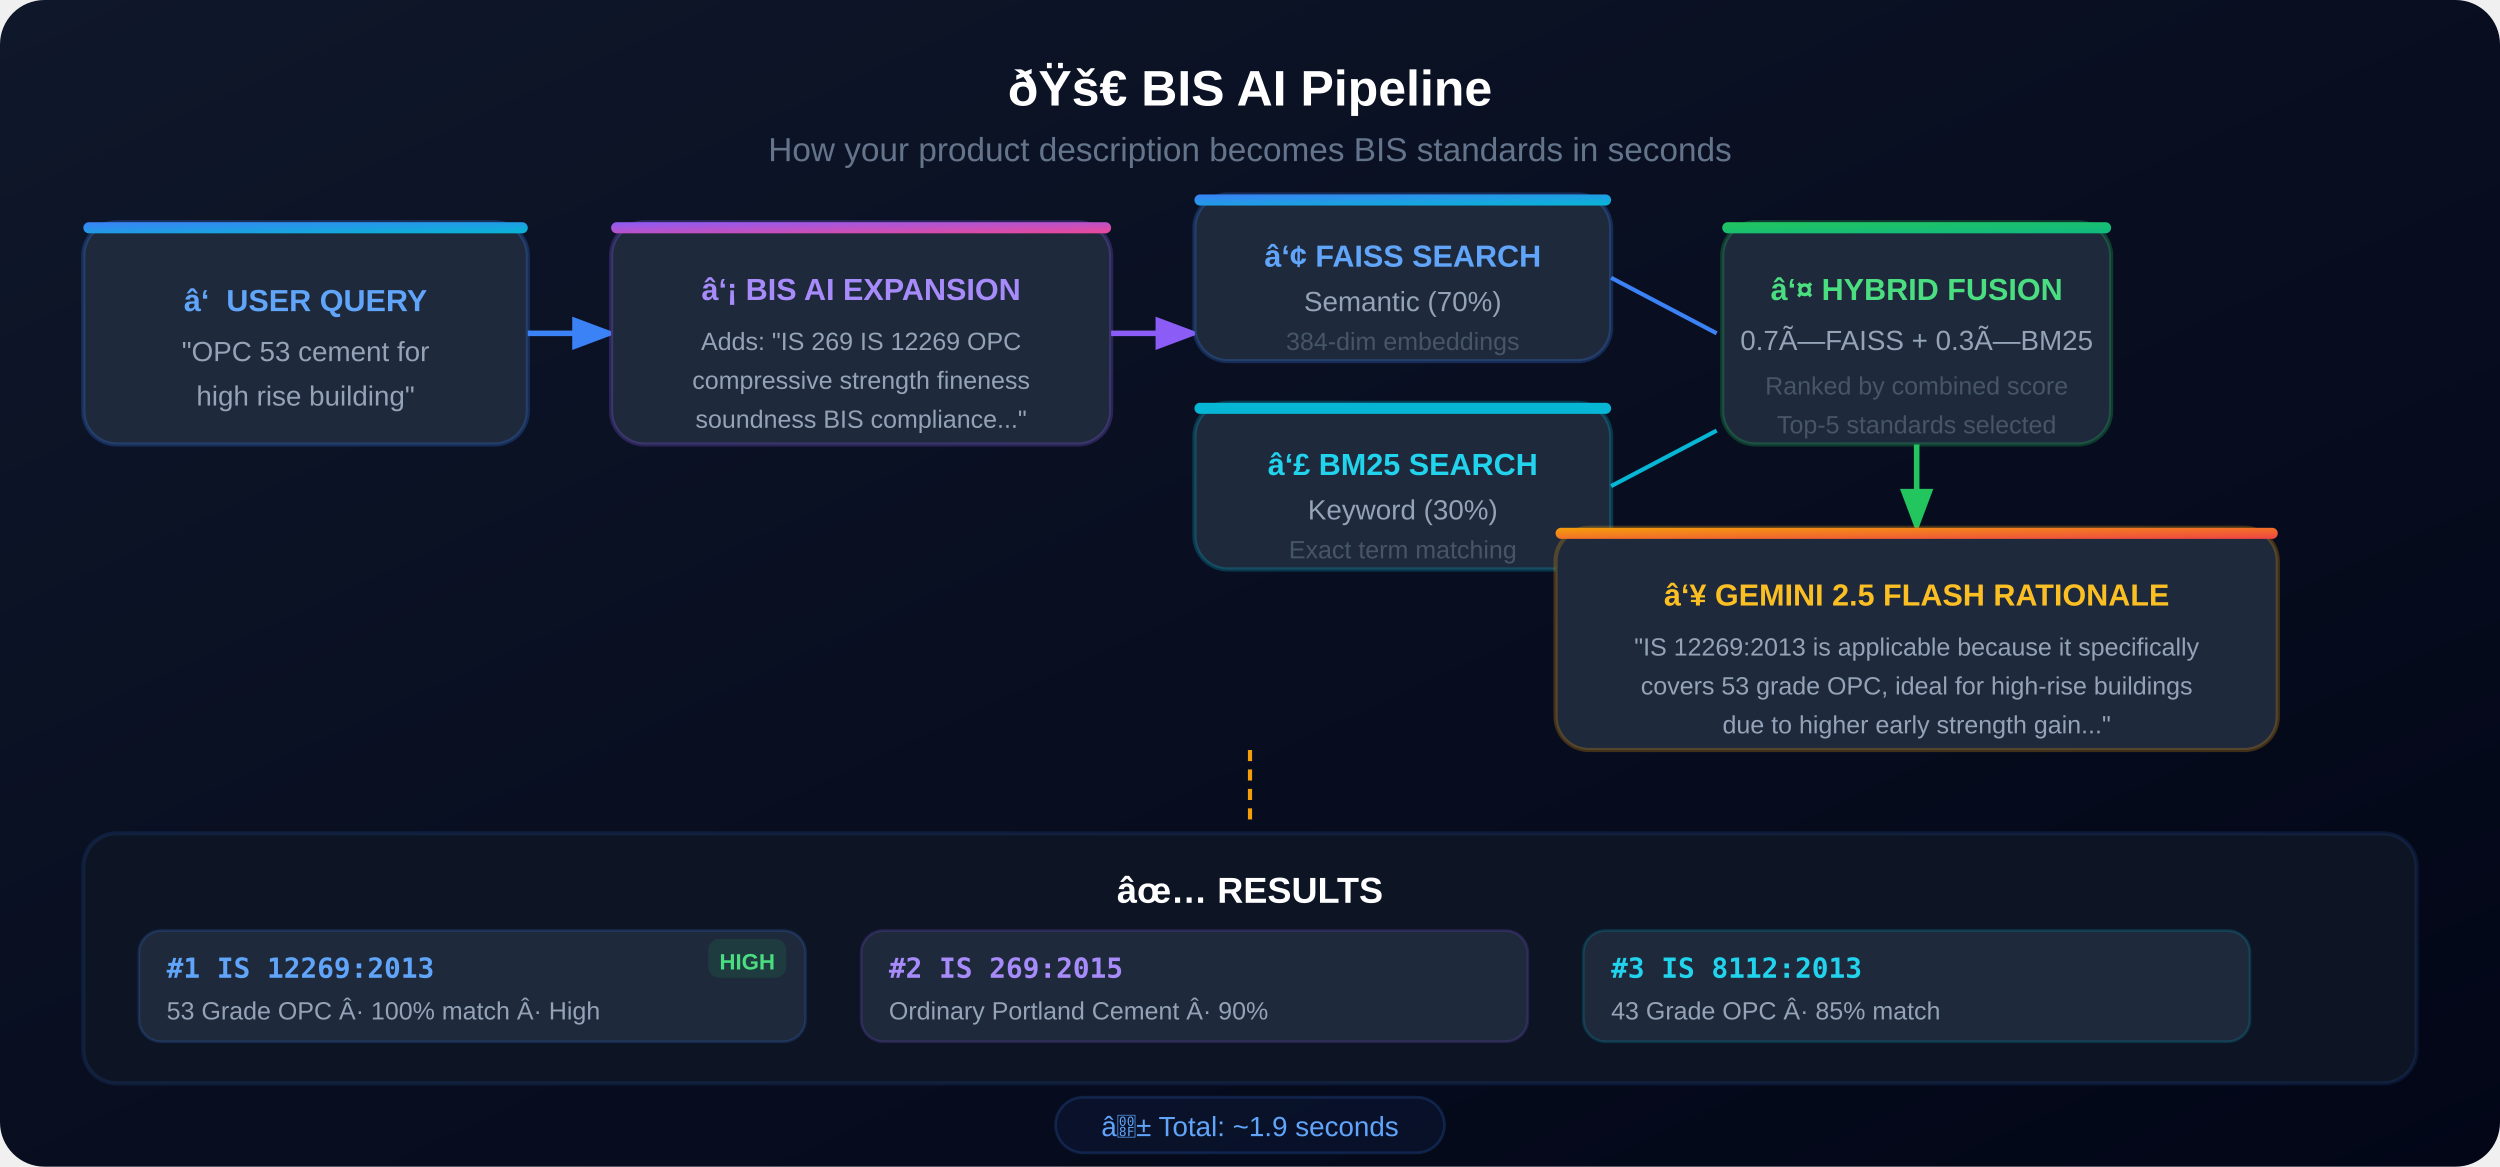
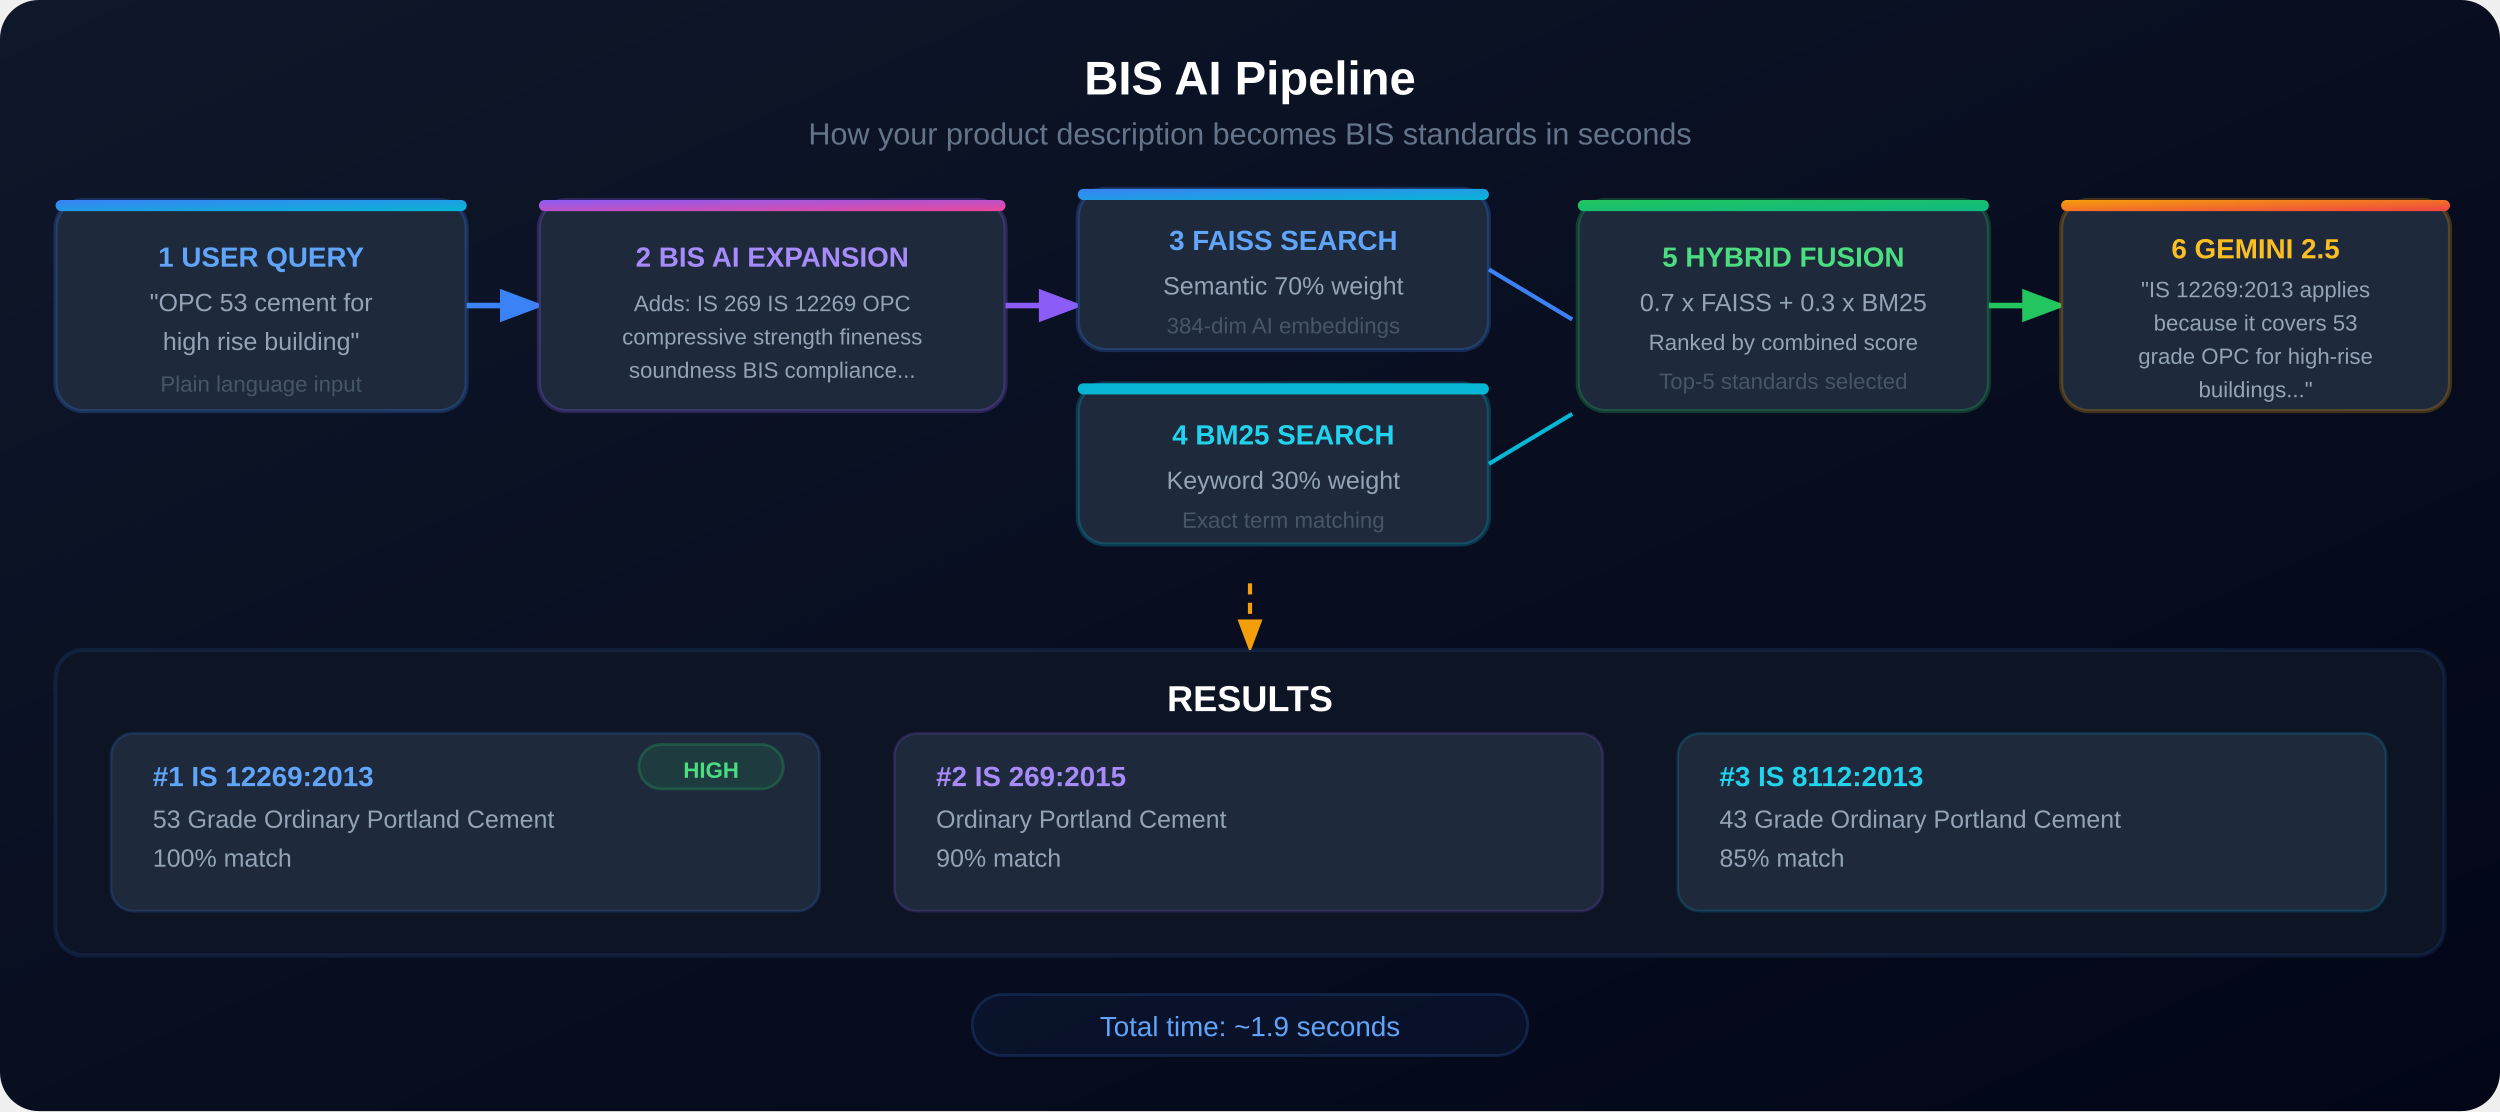
- <svg xmlns="http://www.w3.org/2000/svg" width="900" height="420" viewBox="0 0 900 420">
+ <svg xmlns="http://www.w3.org/2000/svg" width="900" height="400" viewBox="0 0 900 400">
  <defs>
-     <linearGradient id="bg2" x1="0%" y1="0%" x2="100%" y2="100%">
-       <stop offset="0%" style="stop-color:#0f172a" />
-       <stop offset="100%" style="stop-color:#020617" />
+     <linearGradient id="bg" x1="0" y1="0" x2="1" y2="1">
+       <stop offset="0%" stop-color="#0f172a" />
+       <stop offset="100%" stop-color="#020617" />
    </linearGradient>
-     <linearGradient id="blue" x1="0%" y1="0%" x2="100%" y2="100%">
-       <stop offset="0%" style="stop-color:#3b82f6" />
-       <stop offset="100%" style="stop-color:#06b6d4" />
+     <linearGradient id="blue" x1="0" y1="0" x2="1" y2="1">
+       <stop offset="0%" stop-color="#3b82f6" />
+       <stop offset="100%" stop-color="#06b6d4" />
    </linearGradient>
-     <linearGradient id="purple" x1="0%" y1="0%" x2="100%" y2="100%">
-       <stop offset="0%" style="stop-color:#8b5cf6" />
-       <stop offset="100%" style="stop-color:#ec4899" />
+     <linearGradient id="purple" x1="0" y1="0" x2="1" y2="1">
+       <stop offset="0%" stop-color="#8b5cf6" />
+       <stop offset="100%" stop-color="#ec4899" />
    </linearGradient>
-     <linearGradient id="green" x1="0%" y1="0%" x2="100%" y2="100%">
-       <stop offset="0%" style="stop-color:#22c55e" />
-       <stop offset="100%" style="stop-color:#10b981" />
+     <linearGradient id="green" x1="0" y1="0" x2="1" y2="1">
+       <stop offset="0%" stop-color="#22c55e" />
+       <stop offset="100%" stop-color="#10b981" />
    </linearGradient>
-     <linearGradient id="orange" x1="0%" y1="0%" x2="100%" y2="100%">
-       <stop offset="0%" style="stop-color:#f59e0b" />
-       <stop offset="100%" style="stop-color:#ef4444" />
+     <linearGradient id="orange" x1="0" y1="0" x2="1" y2="1">
+       <stop offset="0%" stop-color="#f59e0b" />
+       <stop offset="100%" stop-color="#ef4444" />
    </linearGradient>
-   </defs>
-   <rect width="900" height="420" fill="url(#bg2)" rx="16" />
-   <text x="450" y="38" font-family="Arial, sans-serif" font-size="18" font-weight="900" fill="white" text-anchor="middle">ðŸš€ BIS AI Pipeline</text>
-   <text x="450" y="58" font-family="Arial, sans-serif" font-size="12" fill="#64748b" text-anchor="middle">How your product description becomes BIS standards in seconds</text>
-   <rect x="30" y="80" width="160" height="80" rx="12" fill="#1e293b" stroke="#3b82f640" stroke-width="1.5" />
-   <rect x="30" y="80" width="160" height="4" rx="2" fill="url(#blue)" />
-   <text x="110" y="112" font-family="Arial, sans-serif" font-size="11" font-weight="700" fill="#60a5fa" text-anchor="middle">â‘  USER QUERY</text>
-   <text x="110" y="130" font-family="Arial, sans-serif" font-size="10" fill="#94a3b8" text-anchor="middle">"OPC 53 cement for</text>
-   <text x="110" y="146" font-family="Arial, sans-serif" font-size="10" fill="#94a3b8" text-anchor="middle">high rise building"</text>
-   <line x1="190" y1="120" x2="218" y2="120" stroke="#3b82f6" stroke-width="2" marker-end="url(#arr)" />
-   <defs>
-     <marker id="arr" markerWidth="8" markerHeight="8" refX="6" refY="3" orient="auto">
+     <marker id="arrowBlue" markerWidth="8" markerHeight="8" refX="6" refY="3" orient="auto">
      <path d="M0,0 L0,6 L8,3 z" fill="#3b82f6" />
    </marker>
-     <marker id="arr2" markerWidth="8" markerHeight="8" refX="6" refY="3" orient="auto">
+     <marker id="arrowPurple" markerWidth="8" markerHeight="8" refX="6" refY="3" orient="auto">
      <path d="M0,0 L0,6 L8,3 z" fill="#8b5cf6" />
    </marker>
-     <marker id="arr3" markerWidth="8" markerHeight="8" refX="6" refY="3" orient="auto">
+     <marker id="arrowGreen" markerWidth="8" markerHeight="8" refX="6" refY="3" orient="auto">
      <path d="M0,0 L0,6 L8,3 z" fill="#22c55e" />
    </marker>
+     <marker id="arrowOrange" markerWidth="8" markerHeight="8" refX="6" refY="3" orient="auto">
+       <path d="M0,0 L0,6 L8,3 z" fill="#f59e0b" />
+     </marker>
  </defs>
-   <rect x="220" y="80" width="180" height="80" rx="12" fill="#1e293b" stroke="#8b5cf640" stroke-width="1.5" />
-   <rect x="220" y="80" width="180" height="4" rx="2" fill="url(#purple)" />
-   <text x="310" y="108" font-family="Arial, sans-serif" font-size="11" font-weight="700" fill="#a78bfa" text-anchor="middle">â‘¡ BIS AI EXPANSION</text>
-   <text x="310" y="126" font-family="Arial, sans-serif" font-size="9" fill="#94a3b8" text-anchor="middle">Adds: "IS 269 IS 12269 OPC</text>
-   <text x="310" y="140" font-family="Arial, sans-serif" font-size="9" fill="#94a3b8" text-anchor="middle">compressive strength fineness</text>
-   <text x="310" y="154" font-family="Arial, sans-serif" font-size="9" fill="#94a3b8" text-anchor="middle">soundness BIS compliance..."</text>
-   <line x1="400" y1="120" x2="428" y2="120" stroke="#8b5cf6" stroke-width="2" marker-end="url(#arr2)" />
-   <rect x="430" y="70" width="150" height="60" rx="12" fill="#1e293b" stroke="#3b82f640" stroke-width="1.5" />
-   <rect x="430" y="70" width="150" height="4" rx="2" fill="url(#blue)" />
-   <text x="505" y="96" font-family="Arial, sans-serif" font-size="11" font-weight="700" fill="#60a5fa" text-anchor="middle">â‘¢ FAISS SEARCH</text>
-   <text x="505" y="112" font-family="Arial, sans-serif" font-size="10" fill="#94a3b8" text-anchor="middle">Semantic (70%)</text>
-   <text x="505" y="126" font-family="Arial, sans-serif" font-size="9" fill="#475569" text-anchor="middle">384-dim embeddings</text>
-   <rect x="430" y="145" width="150" height="60" rx="12" fill="#1e293b" stroke="#06b6d440" stroke-width="1.5" />
-   <rect x="430" y="145" width="150" height="4" rx="2" fill="#06b6d4" />
-   <text x="505" y="171" font-family="Arial, sans-serif" font-size="11" font-weight="700" fill="#22d3ee" text-anchor="middle">â‘£ BM25 SEARCH</text>
-   <text x="505" y="187" font-family="Arial, sans-serif" font-size="10" fill="#94a3b8" text-anchor="middle">Keyword (30%)</text>
-   <text x="505" y="201" font-family="Arial, sans-serif" font-size="9" fill="#475569" text-anchor="middle">Exact term matching</text>
-   <line x1="580" y1="100" x2="618" y2="120" stroke="#3b82f6" stroke-width="1.5" />
-   <line x1="580" y1="175" x2="618" y2="155" stroke="#06b6d4" stroke-width="1.5" />
-   <rect x="620" y="80" width="140" height="80" rx="12" fill="#1e293b" stroke="#22c55e40" stroke-width="1.5" />
-   <rect x="620" y="80" width="140" height="4" rx="2" fill="url(#green)" />
-   <text x="690" y="108" font-family="Arial, sans-serif" font-size="11" font-weight="700" fill="#4ade80" text-anchor="middle">â‘¤ HYBRID FUSION</text>
-   <text x="690" y="126" font-family="Arial, sans-serif" font-size="10" fill="#94a3b8" text-anchor="middle">0.7Ã—FAISS + 0.3Ã—BM25</text>
-   <text x="690" y="142" font-family="Arial, sans-serif" font-size="9" fill="#475569" text-anchor="middle">Ranked by combined score</text>
-   <text x="690" y="156" font-family="Arial, sans-serif" font-size="9" fill="#475569" text-anchor="middle">Top-5 standards selected</text>
-   <line x1="690" y1="160" x2="690" y2="188" stroke="#22c55e" stroke-width="2" marker-end="url(#arr3)" />
-   <rect x="560" y="190" width="260" height="80" rx="12" fill="#1e293b" stroke="#f59e0b40" stroke-width="1.5" />
-   <rect x="560" y="190" width="260" height="4" rx="2" fill="url(#orange)" />
-   <text x="690" y="218" font-family="Arial, sans-serif" font-size="11" font-weight="700" fill="#fbbf24" text-anchor="middle">â‘¥ GEMINI 2.5 FLASH RATIONALE</text>
-   <text x="690" y="236" font-family="Arial, sans-serif" font-size="9" fill="#94a3b8" text-anchor="middle">"IS 12269:2013 is applicable because it specifically</text>
-   <text x="690" y="250" font-family="Arial, sans-serif" font-size="9" fill="#94a3b8" text-anchor="middle">covers 53 grade OPC, ideal for high-rise buildings</text>
-   <text x="690" y="264" font-family="Arial, sans-serif" font-size="9" fill="#94a3b8" text-anchor="middle">due to higher early strength gain..."</text>
-   <rect x="30" y="300" width="840" height="90" rx="12" fill="#0d1424" stroke="#3b82f620" stroke-width="1.5" />
-   <text x="450" y="325" font-family="Arial, sans-serif" font-size="13" font-weight="900" fill="white" text-anchor="middle">âœ… RESULTS</text>
-   <rect x="50" y="335" width="240" height="40" rx="8" fill="#1e293b" stroke="#3b82f630" stroke-width="1" />
-   <text x="60" y="352" font-family="monospace" font-size="10" font-weight="700" fill="#60a5fa">#1  IS 12269:2013</text>
-   <text x="60" y="367" font-family="Arial, sans-serif" font-size="9" fill="#94a3b8">53 Grade OPC Â· 100% match Â· High</text>
-   <rect x="255" y="338" width="28" height="14" rx="4" fill="#22c55e20" />
-   <text x="269" y="349" font-family="Arial, sans-serif" font-size="8" font-weight="700" fill="#4ade80" text-anchor="middle">HIGH</text>
-   <rect x="310" y="335" width="240" height="40" rx="8" fill="#1e293b" stroke="#8b5cf630" stroke-width="1" />
-   <text x="320" y="352" font-family="monospace" font-size="10" font-weight="700" fill="#a78bfa">#2  IS 269:2015</text>
-   <text x="320" y="367" font-family="Arial, sans-serif" font-size="9" fill="#94a3b8">Ordinary Portland Cement Â· 90%</text>
-   <rect x="570" y="335" width="240" height="40" rx="8" fill="#1e293b" stroke="#06b6d430" stroke-width="1" />
-   <text x="580" y="352" font-family="monospace" font-size="10" font-weight="700" fill="#22d3ee">#3  IS 8112:2013</text>
-   <text x="580" y="367" font-family="Arial, sans-serif" font-size="9" fill="#94a3b8">43 Grade OPC Â· 85% match</text>
-   <line x1="450" y1="270" x2="450" y2="298" stroke="#f59e0b" stroke-width="1.5" stroke-dasharray="4,3" />
-   <rect x="380" y="395" width="140" height="20" rx="10" fill="#3b82f610" stroke="#3b82f630" stroke-width="1" />
-   <text x="450" y="409" font-family="Arial, sans-serif" font-size="10" fill="#60a5fa" text-anchor="middle">â± Total: ~1.9 seconds</text>
+   <rect width="900" height="400" fill="url(#bg)" rx="14" />
+   <text x="450" y="34" font-family="Arial Black, Arial, sans-serif" font-size="17" font-weight="900" fill="white" text-anchor="middle">BIS AI Pipeline</text>
+   <text x="450" y="52" font-family="Arial, sans-serif" font-size="11" fill="#64748b" text-anchor="middle">How your product description becomes BIS standards in seconds</text>
+   <rect x="20" y="72" width="148" height="76" rx="10" fill="#1e293b" stroke="#3b82f640" stroke-width="1.5" />
+   <rect x="20" y="72" width="148" height="4" rx="2" fill="url(#blue)" />
+   <text x="94" y="96" font-family="Arial, sans-serif" font-size="10" font-weight="700" fill="#60a5fa" text-anchor="middle">1  USER QUERY</text>
+   <text x="94" y="112" font-family="Arial, sans-serif" font-size="9" fill="#94a3b8" text-anchor="middle">"OPC 53 cement for</text>
+   <text x="94" y="126" font-family="Arial, sans-serif" font-size="9" fill="#94a3b8" text-anchor="middle">high rise building"</text>
+   <text x="94" y="141" font-family="Arial, sans-serif" font-size="8" fill="#475569" text-anchor="middle">Plain language input</text>
+   <line x1="168" y1="110" x2="192" y2="110" stroke="#3b82f6" stroke-width="2" marker-end="url(#arrowBlue)" />
+   <rect x="194" y="72" width="168" height="76" rx="10" fill="#1e293b" stroke="#8b5cf640" stroke-width="1.5" />
+   <rect x="194" y="72" width="168" height="4" rx="2" fill="url(#purple)" />
+   <text x="278" y="96" font-family="Arial, sans-serif" font-size="10" font-weight="700" fill="#a78bfa" text-anchor="middle">2  BIS AI EXPANSION</text>
+   <text x="278" y="112" font-family="Arial, sans-serif" font-size="8" fill="#94a3b8" text-anchor="middle">Adds: IS 269 IS 12269 OPC</text>
+   <text x="278" y="124" font-family="Arial, sans-serif" font-size="8" fill="#94a3b8" text-anchor="middle">compressive strength fineness</text>
+   <text x="278" y="136" font-family="Arial, sans-serif" font-size="8" fill="#94a3b8" text-anchor="middle">soundness BIS compliance...</text>
+   <text x="278" y="141" font-family="Arial, sans-serif" font-size="8" fill="#475569" text-anchor="middle"> </text>
+   <line x1="362" y1="110" x2="386" y2="110" stroke="#8b5cf6" stroke-width="2" marker-end="url(#arrowPurple)" />
+   <rect x="388" y="68" width="148" height="58" rx="10" fill="#1e293b" stroke="#3b82f640" stroke-width="1.5" />
+   <rect x="388" y="68" width="148" height="4" rx="2" fill="url(#blue)" />
+   <text x="462" y="90" font-family="Arial, sans-serif" font-size="10" font-weight="700" fill="#60a5fa" text-anchor="middle">3  FAISS SEARCH</text>
+   <text x="462" y="106" font-family="Arial, sans-serif" font-size="9" fill="#94a3b8" text-anchor="middle">Semantic  70% weight</text>
+   <text x="462" y="120" font-family="Arial, sans-serif" font-size="8" fill="#475569" text-anchor="middle">384-dim AI embeddings</text>
+   <rect x="388" y="138" width="148" height="58" rx="10" fill="#1e293b" stroke="#06b6d440" stroke-width="1.5" />
+   <rect x="388" y="138" width="148" height="4" rx="2" fill="#06b6d4" />
+   <text x="462" y="160" font-family="Arial, sans-serif" font-size="10" font-weight="700" fill="#22d3ee" text-anchor="middle">4  BM25 SEARCH</text>
+   <text x="462" y="176" font-family="Arial, sans-serif" font-size="9" fill="#94a3b8" text-anchor="middle">Keyword  30% weight</text>
+   <text x="462" y="190" font-family="Arial, sans-serif" font-size="8" fill="#475569" text-anchor="middle">Exact term matching</text>
+   <line x1="536" y1="97" x2="566" y2="115" stroke="#3b82f6" stroke-width="1.5" />
+   <line x1="536" y1="167" x2="566" y2="149" stroke="#06b6d4" stroke-width="1.5" />
+   <rect x="568" y="72" width="148" height="76" rx="10" fill="#1e293b" stroke="#22c55e40" stroke-width="1.5" />
+   <rect x="568" y="72" width="148" height="4" rx="2" fill="url(#green)" />
+   <text x="642" y="96" font-family="Arial, sans-serif" font-size="10" font-weight="700" fill="#4ade80" text-anchor="middle">5  HYBRID FUSION</text>
+   <text x="642" y="112" font-family="Arial, sans-serif" font-size="9" fill="#94a3b8" text-anchor="middle">0.7 x FAISS + 0.3 x BM25</text>
+   <text x="642" y="126" font-family="Arial, sans-serif" font-size="8" fill="#94a3b8" text-anchor="middle">Ranked by combined score</text>
+   <text x="642" y="140" font-family="Arial, sans-serif" font-size="8" fill="#475569" text-anchor="middle">Top-5 standards selected</text>
+   <line x1="716" y1="110" x2="740" y2="110" stroke="#22c55e" stroke-width="2" marker-end="url(#arrowGreen)" />
+   <rect x="742" y="72" width="140" height="76" rx="10" fill="#1e293b" stroke="#f59e0b40" stroke-width="1.5" />
+   <rect x="742" y="72" width="140" height="4" rx="2" fill="url(#orange)" />
+   <text x="812" y="93" font-family="Arial, sans-serif" font-size="10" font-weight="700" fill="#fbbf24" text-anchor="middle">6  GEMINI 2.5</text>
+   <text x="812" y="107" font-family="Arial, sans-serif" font-size="8" fill="#94a3b8" text-anchor="middle">"IS 12269:2013 applies</text>
+   <text x="812" y="119" font-family="Arial, sans-serif" font-size="8" fill="#94a3b8" text-anchor="middle">because it covers 53</text>
+   <text x="812" y="131" font-family="Arial, sans-serif" font-size="8" fill="#94a3b8" text-anchor="middle">grade OPC for high-rise</text>
+   <text x="812" y="143" font-family="Arial, sans-serif" font-size="8" fill="#94a3b8" text-anchor="middle">buildings..."</text>
+   <line x1="450" y1="210" x2="450" y2="232" stroke="#f59e0b" stroke-width="1.5" stroke-dasharray="4,3" marker-end="url(#arrowOrange)" />
+   <rect x="20" y="234" width="860" height="110" rx="10" fill="#0d1424" stroke="#3b82f620" stroke-width="1.5" />
+   <text x="450" y="256" font-family="Arial Black, Arial, sans-serif" font-size="13" font-weight="900" fill="white" text-anchor="middle">RESULTS</text>
+   <rect x="40" y="264" width="255" height="64" rx="8" fill="#1e293b" stroke="#3b82f630" stroke-width="1" />
+   <text x="55" y="283" font-family="Arial, sans-serif" font-size="10" font-weight="700" fill="#60a5fa">#1  IS 12269:2013</text>
+   <text x="55" y="298" font-family="Arial, sans-serif" font-size="9" fill="#94a3b8">53 Grade Ordinary Portland Cement</text>
+   <text x="55" y="312" font-family="Arial, sans-serif" font-size="9" fill="#94a3b8">100% match</text>
+   <rect x="230" y="268" width="52" height="16" rx="8" fill="#22c55e20" stroke="#22c55e40" stroke-width="1" />
+   <text x="256" y="280" font-family="Arial, sans-serif" font-size="8" font-weight="700" fill="#4ade80" text-anchor="middle">HIGH</text>
+   <rect x="322" y="264" width="255" height="64" rx="8" fill="#1e293b" stroke="#8b5cf630" stroke-width="1" />
+   <text x="337" y="283" font-family="Arial, sans-serif" font-size="10" font-weight="700" fill="#a78bfa">#2  IS 269:2015</text>
+   <text x="337" y="298" font-family="Arial, sans-serif" font-size="9" fill="#94a3b8">Ordinary Portland Cement</text>
+   <text x="337" y="312" font-family="Arial, sans-serif" font-size="9" fill="#94a3b8">90% match</text>
+   <rect x="604" y="264" width="255" height="64" rx="8" fill="#1e293b" stroke="#06b6d430" stroke-width="1" />
+   <text x="619" y="283" font-family="Arial, sans-serif" font-size="10" font-weight="700" fill="#22d3ee">#3  IS 8112:2013</text>
+   <text x="619" y="298" font-family="Arial, sans-serif" font-size="9" fill="#94a3b8">43 Grade Ordinary Portland Cement</text>
+   <text x="619" y="312" font-family="Arial, sans-serif" font-size="9" fill="#94a3b8">85% match</text>
+   <rect x="350" y="358" width="200" height="22" rx="11" fill="#3b82f610" stroke="#3b82f630" stroke-width="1" />
+   <text x="450" y="373" font-family="Arial, sans-serif" font-size="10" fill="#60a5fa" text-anchor="middle">Total time: ~1.9 seconds</text>
</svg>
